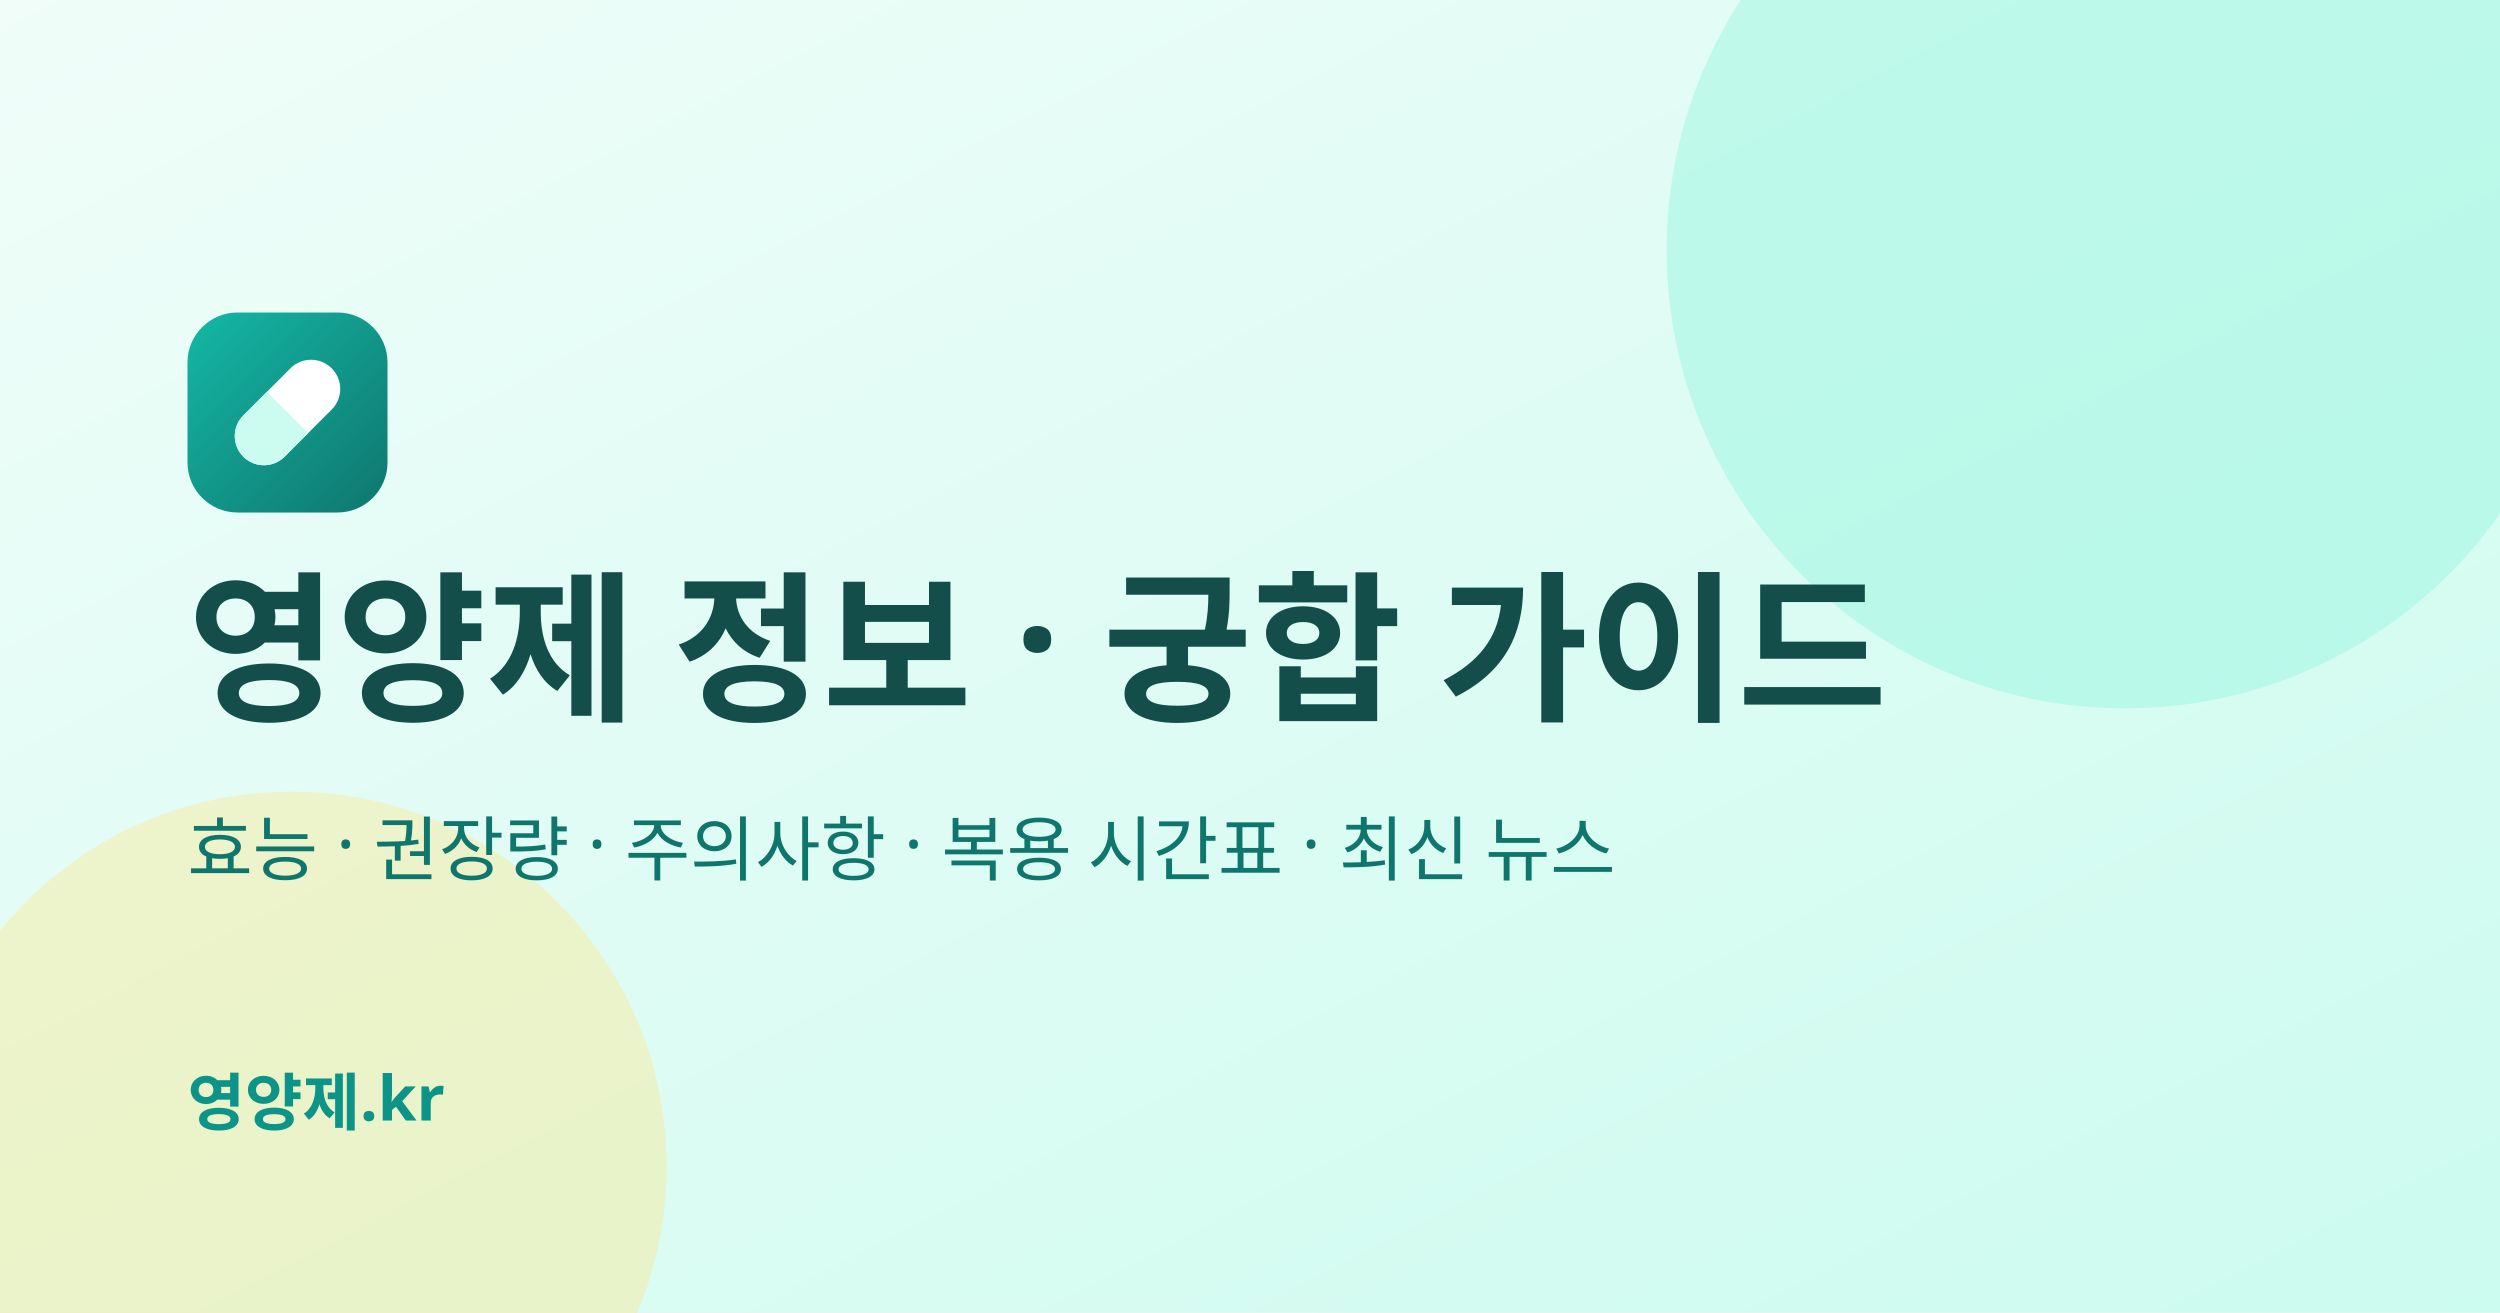
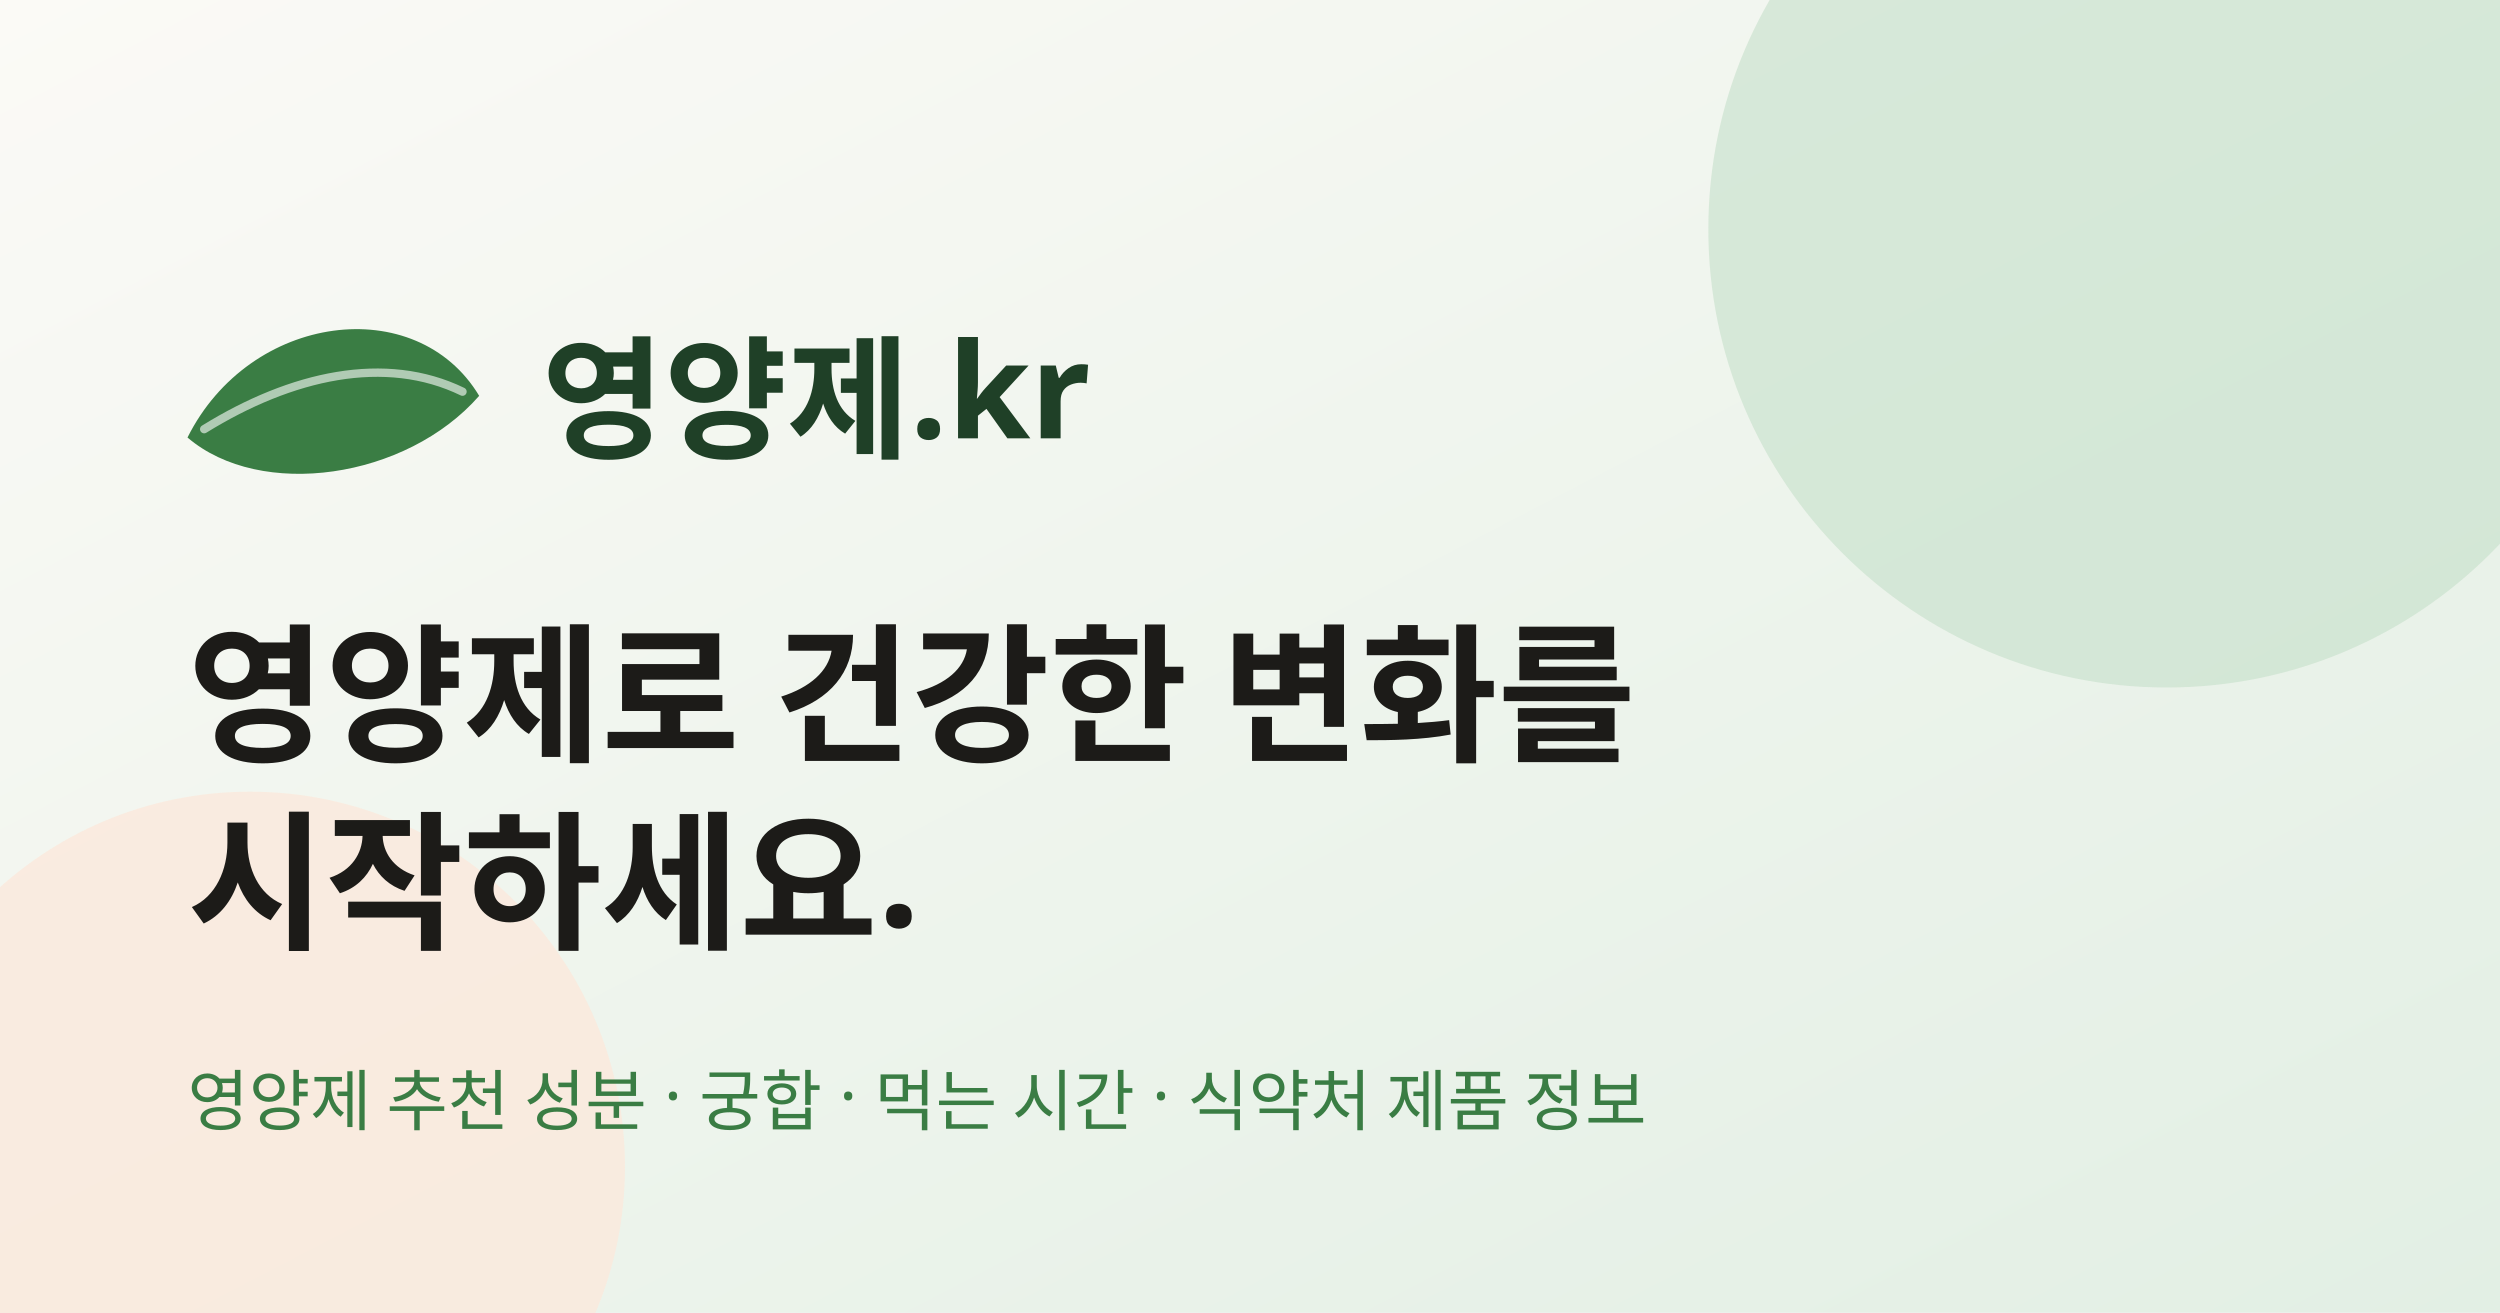
<svg xmlns="http://www.w3.org/2000/svg" width="1200" height="630" viewBox="0 0 1200 630">
  <defs>
    <linearGradient id="bg" x1="0" y1="0" x2="1" y2="1">
-       <stop offset="0" stop-color="#f0fdf9" />
-       <stop offset="1" stop-color="#ccfbef" />
-     </linearGradient>
-     <linearGradient id="g" x1="0" y1="0" x2="1" y2="1">
-       <stop offset="0" stop-color="#14b8a6" />
-       <stop offset="1" stop-color="#0f766e" />
+       <stop offset="0" stop-color="#fbfaf6" />
+       <stop offset="1" stop-color="#e2efe4" />
    </linearGradient>
  </defs>
  <rect width="1200" height="630" fill="url(#bg)" />
-   <circle cx="1020" cy="120" r="220" fill="#99f6e0" opacity=".5" />
-   <circle cx="140" cy="560" r="180" fill="#fde68a" opacity=".4" />
-   <rect x="90" y="150" width="96" height="96" rx="24" fill="url(#g)" />
-   <g transform="translate(138 198) rotate(-45)">
-     <rect x="-30" y="-14" width="60" height="28" rx="14" fill="#fff" />
-     <rect x="-30" y="-14" width="30" height="28" rx="14" fill="#ccfbef" />
-     <rect x="-16" y="-14" width="16" height="28" fill="#ccfbef" />
+   <circle cx="1040" cy="110" r="220" fill="#c5dfc9" opacity=".6" />
+   <circle cx="120" cy="560" r="180" fill="#fbe9dc" opacity=".8" />
+   <g transform="translate(90 150)">
+     <path d="M0 60 C 30 0, 110 -10, 140 40 C 105 80, 35 90, 0 60 Z" fill="#3a7d44" />
+     <path d="M8 56 C 50 30, 95 20, 132 38" stroke="rgba(255,255,255,.6)" stroke-width="4" fill="none" stroke-linecap="round" />
  </g>
-   <text x="90" y="340" font-family="Pretendard, Apple SD Gothic Neo, Noto Sans KR, sans-serif" font-size="78" font-weight="800" fill="#134e4a">영양제 정보 · 궁합 가이드</text>
-   <text x="90" y="420" font-family="Pretendard, Apple SD Gothic Neo, Noto Sans KR, sans-serif" font-size="34" font-weight="500" fill="#0f766e">효능 · 권장량 · 주의사항 · 복용 시간표 · 최신 뉴스</text>
-   <text x="90" y="540" font-family="Pretendard, Apple SD Gothic Neo, Noto Sans KR, sans-serif" font-size="30" font-weight="700" fill="#0d9488">영양제.kr</text>
+   <text x="260" y="215" font-family="Pretendard, Apple SD Gothic Neo, Noto Sans KR, sans-serif" font-size="64" font-weight="800" fill="#1f4027">영양제.kr</text>
+   <text x="90" y="360" font-family="Pretendard, Apple SD Gothic Neo, Noto Sans KR, sans-serif" font-size="72" font-weight="800" fill="#1c1b18">영양제로 건강한 변화를</text>
+   <text x="90" y="450" font-family="Pretendard, Apple SD Gothic Neo, Noto Sans KR, sans-serif" font-size="72" font-weight="800" fill="#1c1b18">시작하세요.</text>
+   <text x="90" y="540" font-family="Pretendard, Apple SD Gothic Neo, Noto Sans KR, sans-serif" font-size="32" font-weight="500" fill="#3a7d44">영양제 추천 성분 · 궁합 · 먹는 시간 · 식약처 제품 정보</text>
</svg>
